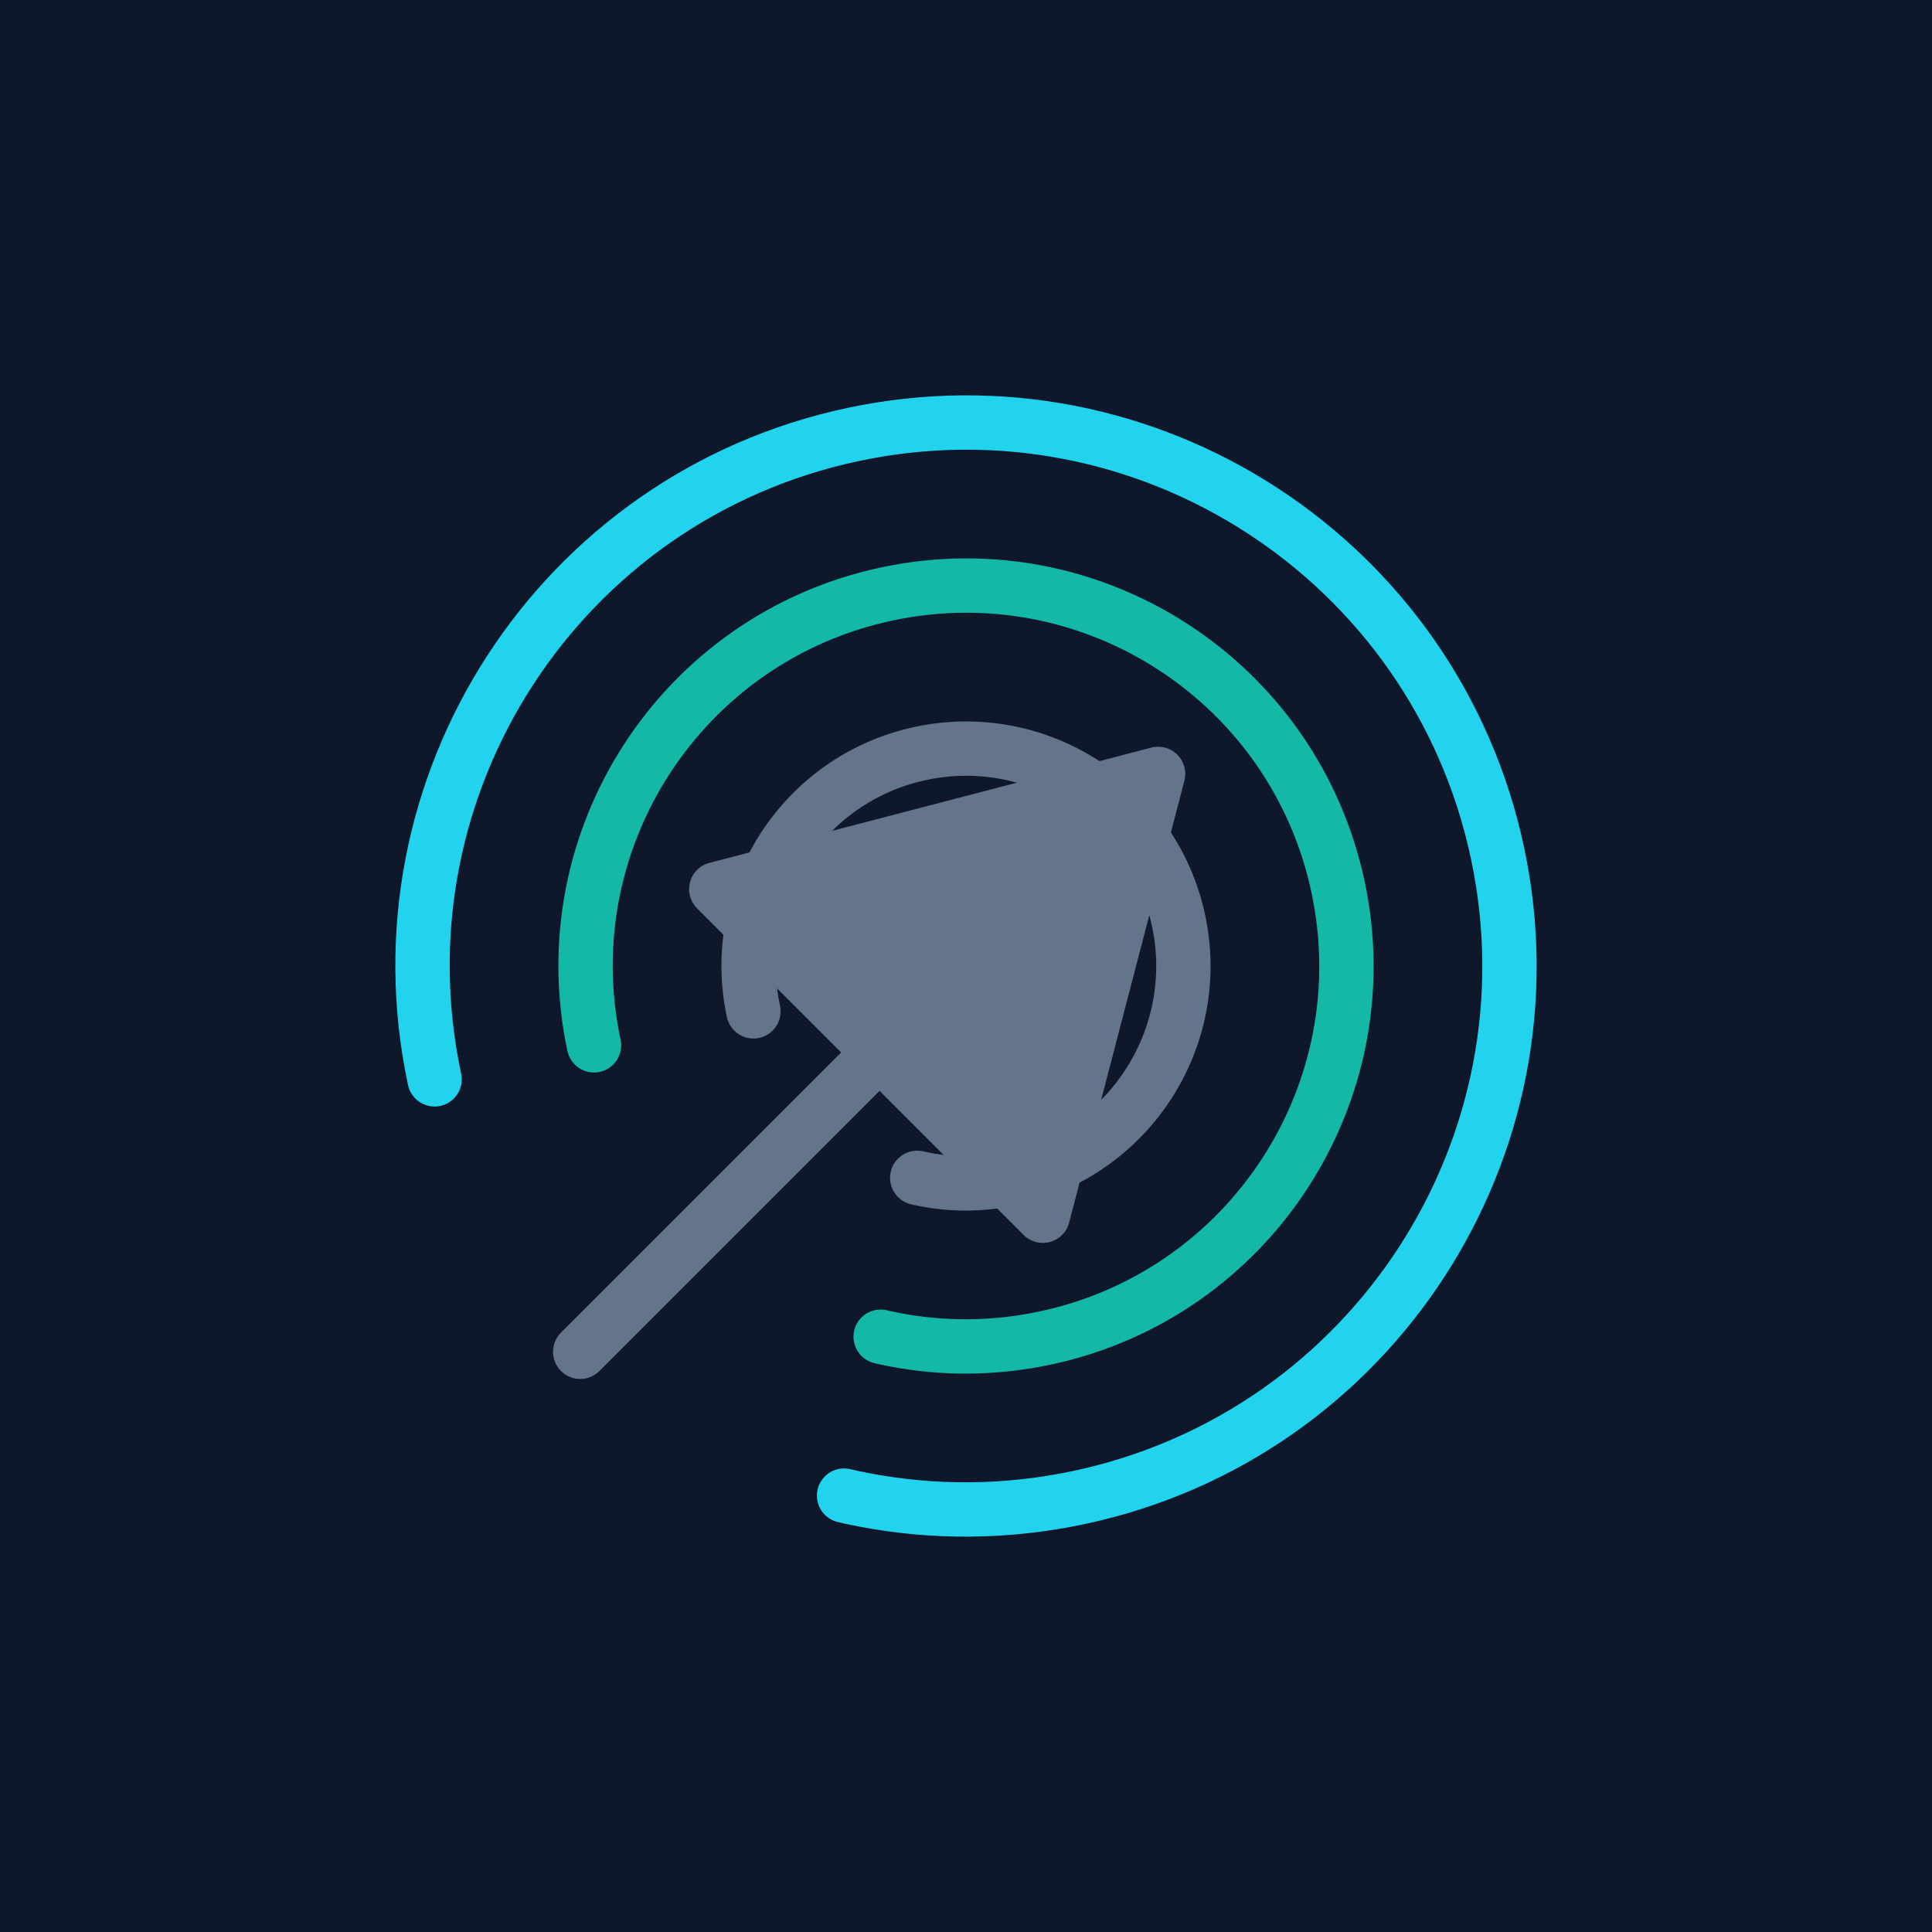
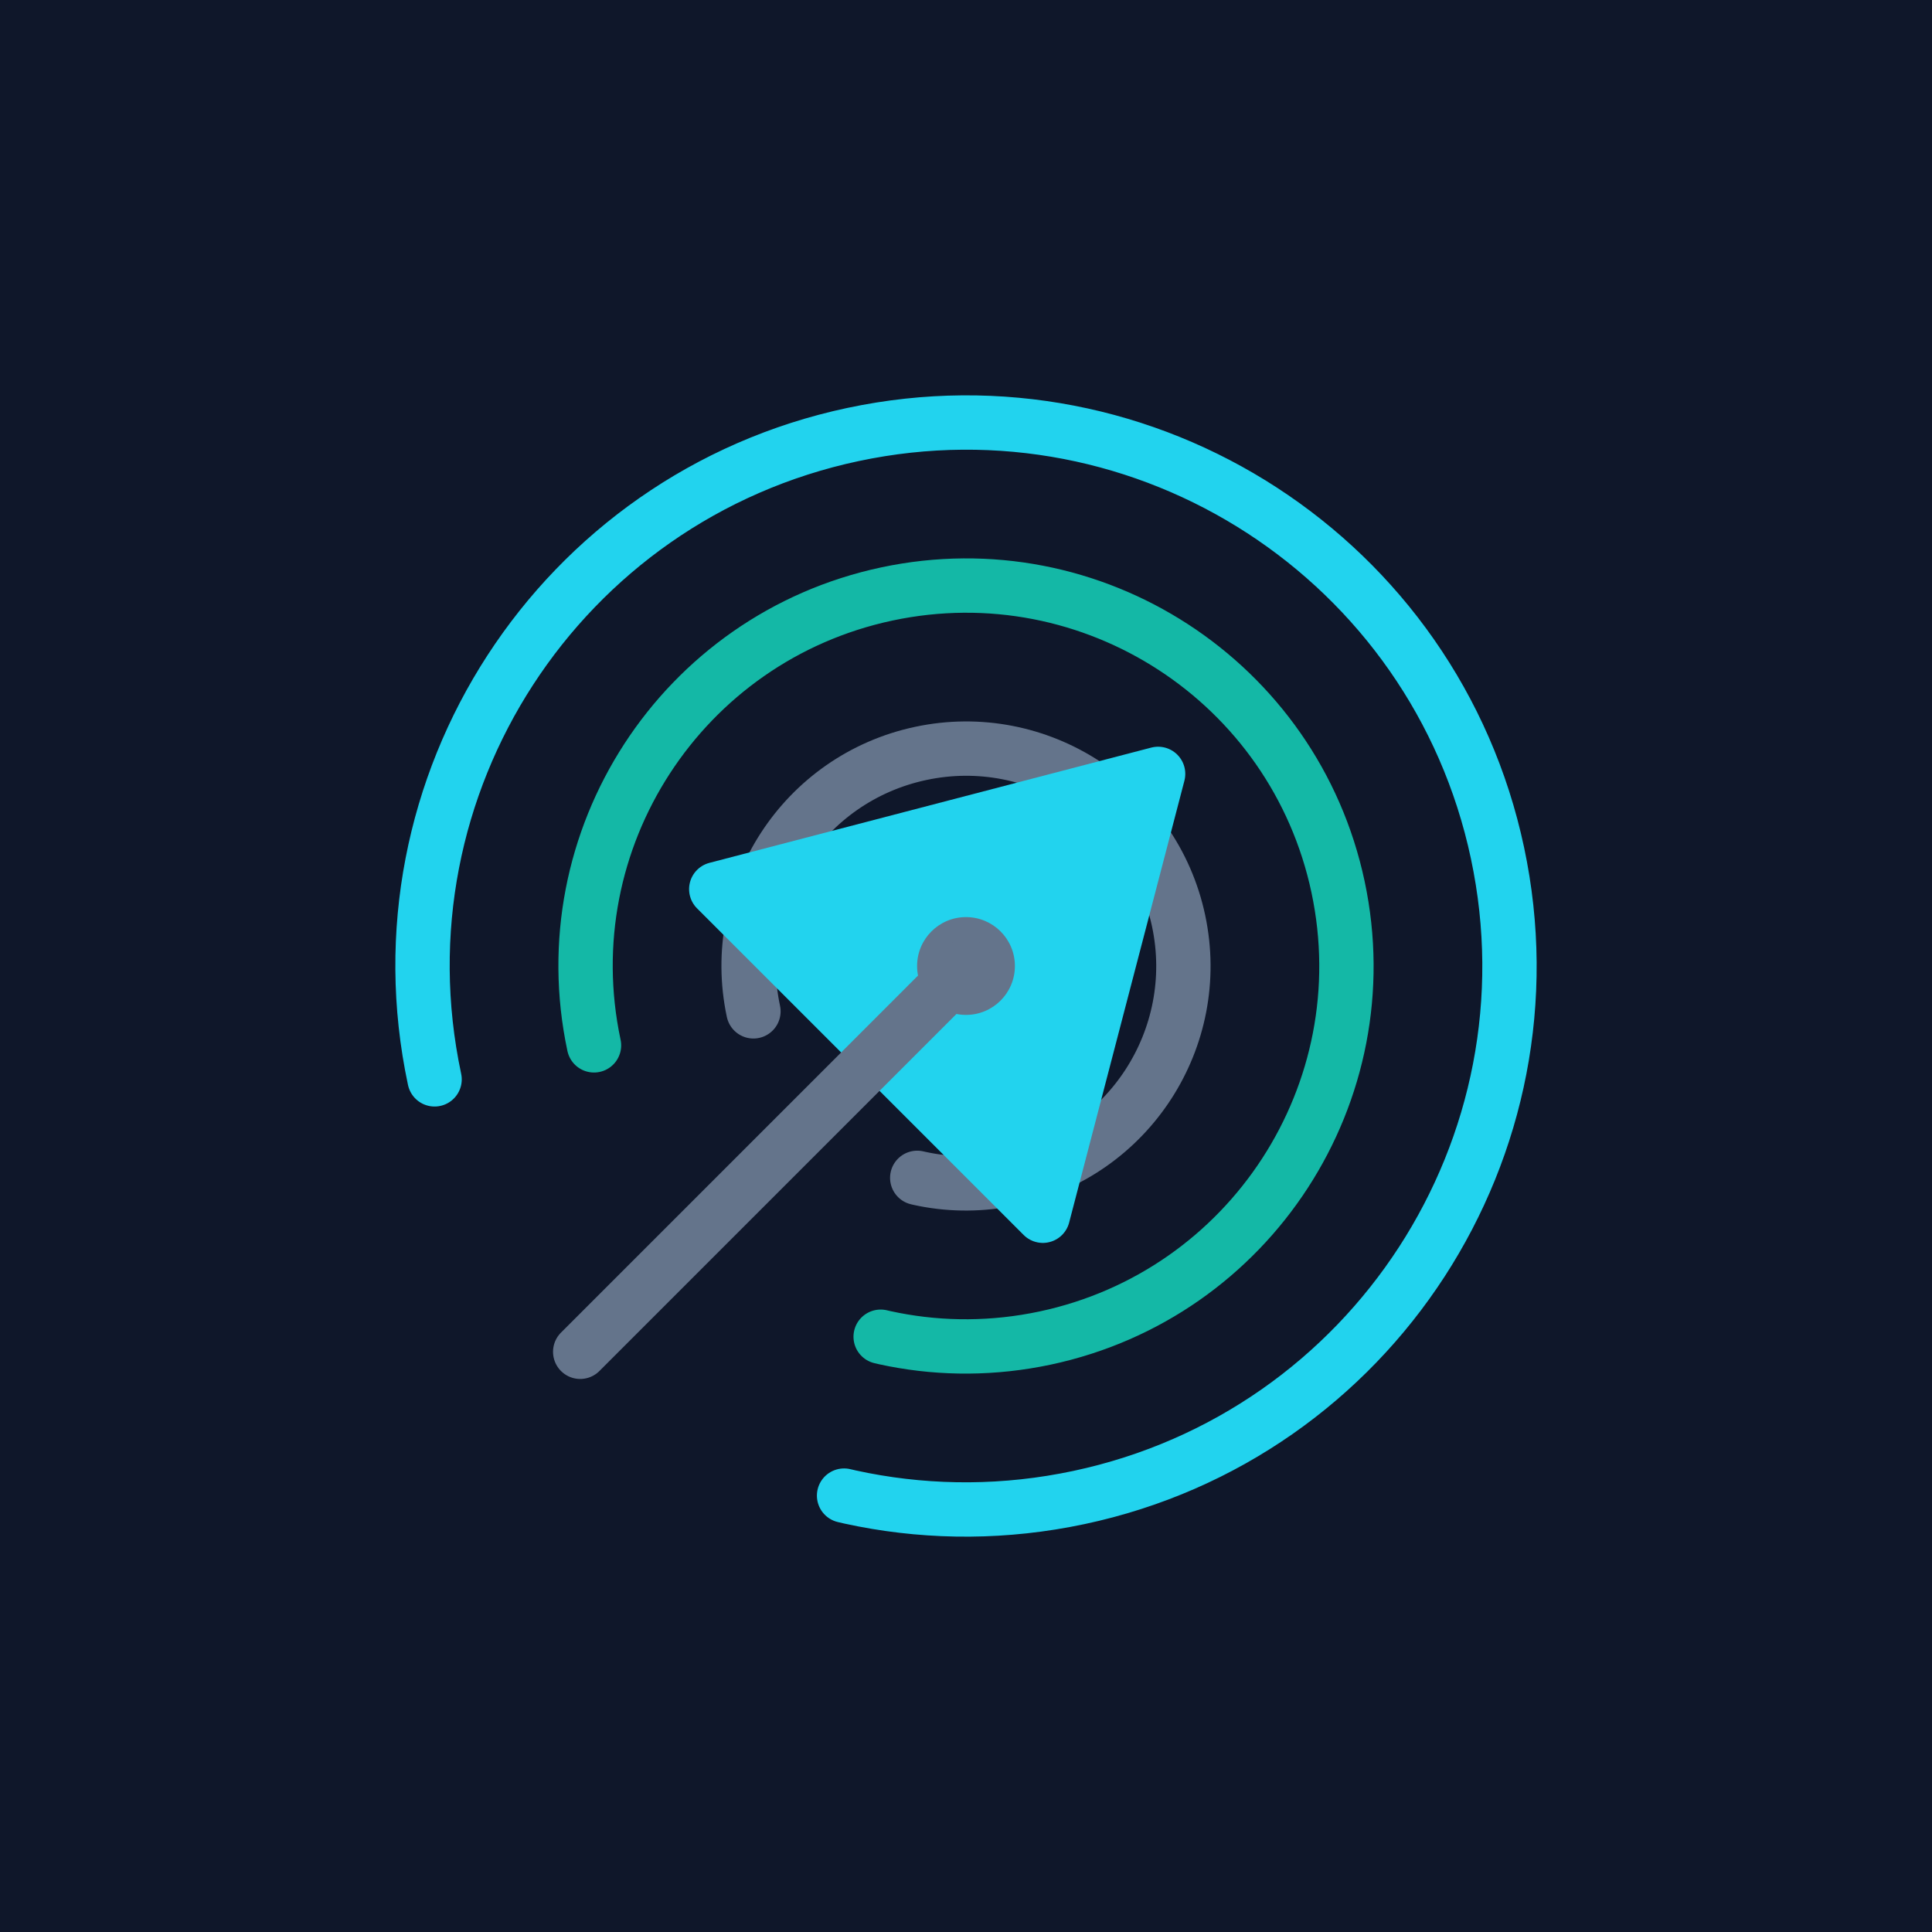
<svg xmlns="http://www.w3.org/2000/svg" width="512" height="512" viewBox="0 0 512 512">
  <rect width="512" height="512" fill="#0F172A" />
  <g transform="translate(256 256) scale(0.72) translate(-256 -256)">
    <circle cx="256" cy="256" r="200" fill="none" stroke="#22D3EE" stroke-width="20" stroke-linecap="round" stroke-dasharray="1029.744 226.893" transform="rotate(168 256 256)" />
    <circle cx="256" cy="256" r="140" fill="none" stroke="#14B8A6" stroke-width="20" stroke-linecap="round" stroke-dasharray="720.821 158.825" transform="rotate(168 256 256)" />
    <circle cx="256" cy="256" r="80" fill="none" stroke="#64748B" stroke-width="20" stroke-linecap="round" stroke-dasharray="411.898 90.757" transform="rotate(168 256 256)" />
-     <polygon points="211,171 211,341 356,256" fill="#64748B" stroke="#64748B" stroke-width="20" stroke-linejoin="round" transform="rotate(315 256 256)" />
+     <polygon points="211,171 211,341 356,256" fill="#22D3EE" stroke="#22D3EE" stroke-width="20" stroke-linejoin="round" transform="rotate(315 256 256)" />
    <circle cx="256" cy="256" r="18" fill="#64748B" />
    <line x1="256" y1="256" x2="114" y2="398" stroke="#64748B" stroke-width="20" stroke-linecap="round" />
  </g>
</svg>
